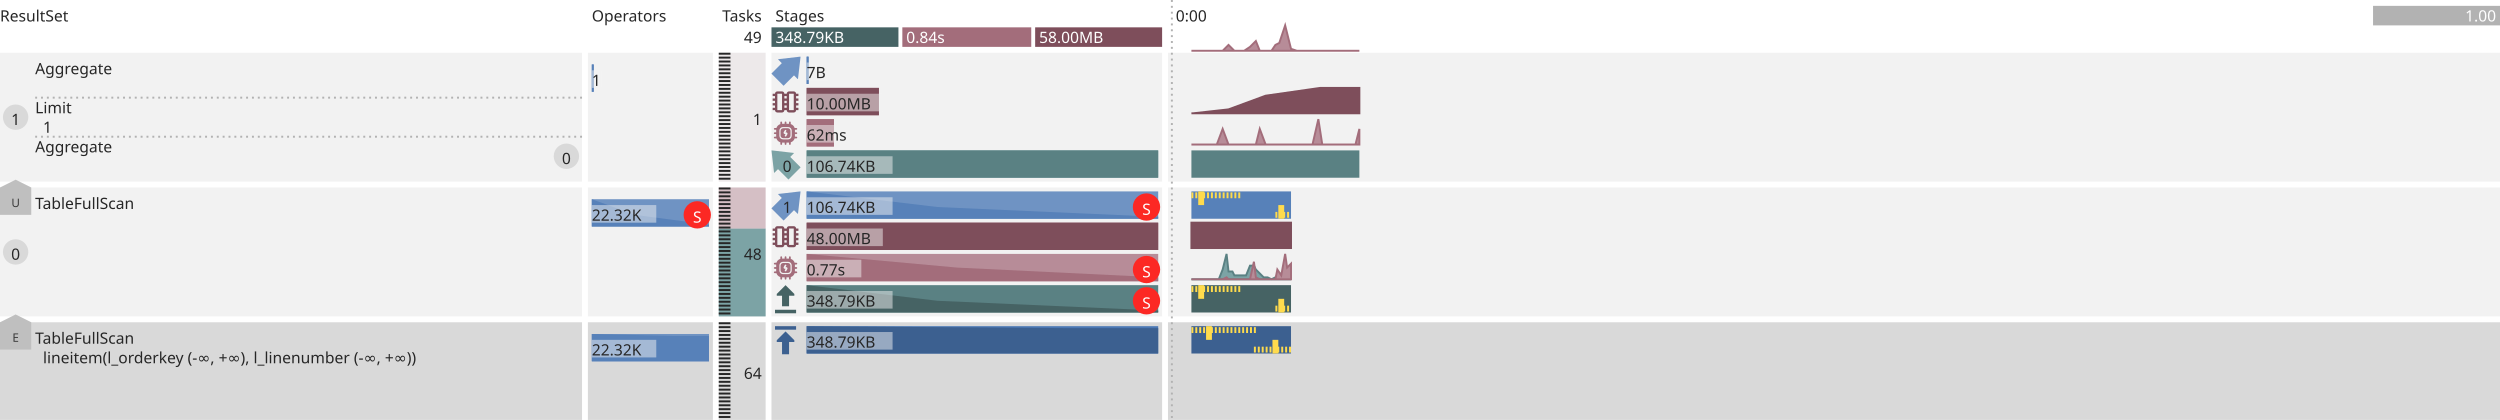
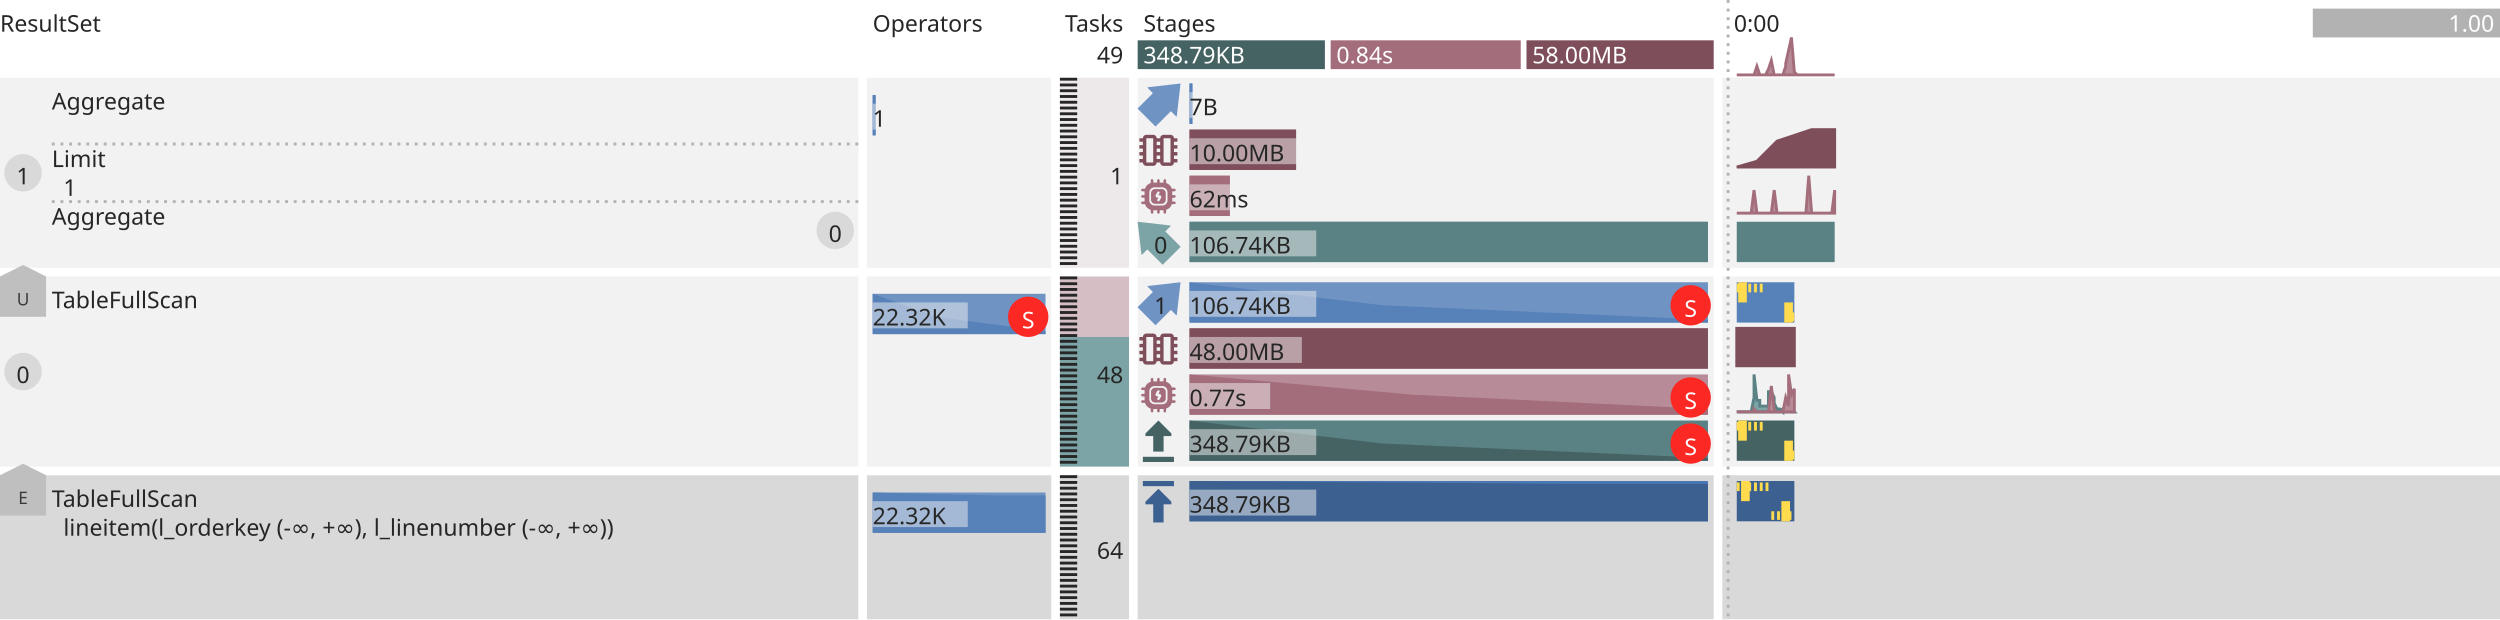
- <svg xmlns="http://www.w3.org/2000/svg" width="1280" height="215">
+ <svg xmlns="http://www.w3.org/2000/svg" width="868" height="215">
  <clipPath id="clipTextPath">
    <rect x="0" y="0" width="298" height="215" />
  </clipPath>
  <defs>
    <g id="icon_memory">
      <path fill-rule="evenodd" clip-rule="evenodd" d="M5 3C3.895 3 3 3.895 3 5H1V7H3V9H1V11H3V13H1V15H3V17H1V19H3C3 20.105 3.895 21 5 21H9C10.105 21 11 20.105 11 19H13C13 20.105 13.895 21 15 21H19C20.105 21 21 20.105 21 19H23V17H21V15H23V13H21V11H23V9H21V7H23V5H21C21 3.895 20.105 3 19 3H15C13.895 3 13 3.895 13 5H11C11 3.895 10.105 3 9 3H5ZM11 7V9H13V7H11ZM11 11V13H13V11H11ZM11 15V17H13V15H11ZM5 5H9V19H5V5ZM15 5H19V19H15V5Z" />
    </g>
    <g id="icon_cpu">
      <path d="M13.98 7.75H10.01C8.76 7.75 7.74 8.76 7.74 10.02V13.99C7.74 15.24 8.75 16.26 10.01 16.26H13.98C15.23 16.26 16.25 15.25 16.25 13.99V10.02C16.25 8.76 15.24 7.75 13.98 7.75ZM13.5 12.98L12.61 14.53C12.48 14.76 12.24 14.88 12 14.88C11.88 14.88 11.75 14.85 11.65 14.79C11.31 14.6 11.19 14.17 11.39 13.83L12.03 12.72H11.47C11.02 12.72 10.65 12.52 10.45 12.18C10.25 11.84 10.27 11.42 10.5 11.03L11.39 9.48C11.59 9.14 12.02 9.03 12.35 9.22C12.69 9.41 12.81 9.84 12.61 10.18L11.97 11.29H12.53C12.98 11.29 13.35 11.49 13.55 11.83C13.75 12.17 13.73 12.59 13.5 12.98Z" />
      <path d="M21.25 12.75C21.67 12.75 22 12.41 22 12C22 11.58 21.67 11.25 21.25 11.25H20V9.05H21.25C21.67 9.05 22 8.72 22 8.3C22 7.89 21.67 7.55 21.25 7.55H19.77C19.29 5.96 18.04 4.71 16.45 4.23V2.75C16.45 2.34 16.11 2 15.7 2C15.29 2 14.95 2.34 14.95 2.75V4H12.75V2.75C12.75 2.34 12.41 2 12 2C11.59 2 11.25 2.34 11.25 2.75V4H9.06V2.75C9.06 2.34 8.72 2 8.31 2C7.89 2 7.56 2.34 7.56 2.75V4.23C5.96 4.71 4.71 5.96 4.23 7.55H2.75C2.34 7.55 2 7.89 2 8.3C2 8.72 2.34 9.05 2.75 9.05H4V11.25H2.75C2.34 11.25 2 11.58 2 12C2 12.41 2.34 12.75 2.75 12.75H4V14.95H2.75C2.34 14.95 2 15.28 2 15.7C2 16.11 2.34 16.45 2.75 16.45H4.23C4.7 18.04 5.96 19.29 7.56 19.77V21.25C7.56 21.66 7.89 22 8.31 22C8.72 22 9.06 21.66 9.06 21.25V20H11.26V21.25C11.26 21.66 11.59 22 12.01 22C12.42 22 12.76 21.66 12.76 21.25V20H14.95V21.25C14.95 21.66 15.29 22 15.7 22C16.11 22 16.45 21.66 16.45 21.25V19.77C18.04 19.29 19.29 18.04 19.77 16.45H21.25C21.67 16.45 22 16.11 22 15.7C22 15.28 21.67 14.95 21.25 14.95H20V12.75H21.25ZM17.26 14.26C17.26 15.91 15.91 17.26 14.26 17.26H9.74C8.09 17.26 6.74 15.91 6.74 14.26V9.74C6.74 8.09 8.09 6.74 9.74 6.74H14.26C15.91 6.74 17.26 8.09 17.26 9.74V14.26Z" />
    </g>
    <g id="icon_ingress">
      <path d="M3 6L6 6L6 12L10 12L10 6L13 6V5L8 0L3 5L3 6Z" />
      <path d="M2 16L14 16V14L2 14V16Z" />
    </g>
    <g id="icon_egress">
      <path d="M13 9H10V16H6V9L3 9V8L8 3L13 8V9Z" />
      <path d="M14 2H2V0H14V2Z" />
    </g>
    <g id="icon_input">
      <path d="M456.49,264.459L295.206,103.183l56.572-56.572c1.084-1.08,1.456-2.696,0.948-4.14c-0.504-1.448-1.792-2.48-3.316-2.656         L4.654,0.027c-1.22-0.144-2.428,0.284-3.292,1.148c-0.864,0.86-1.284,2.068-1.144,3.28L40.01,349.208         c0.176,1.52,1.208,2.812,2.656,3.316c1.448,0.508,3.068,0.14,4.144-0.948l56.18-56.18L264.274,456.68         c0.748,0.748,1.764,1.172,2.828,1.172c1.06,0,2.076-0.424,2.828-1.172l186.556-186.568         C458.05,268.555,458.05,266.027,456.49,264.459z" />
    </g>
    <g id="icon_output">
      <path d="M456.494,1.168c-0.864-0.86-2.064-1.284-3.288-1.14l-344.76,39.78c-1.524,0.18-2.812,1.216-3.32,2.656         c-0.504,1.456-0.132,3.068,0.948,4.148l56.572,56.576L1.362,264.464c-1.564,1.564-1.564,4.092,0,5.656l186.56,186.556         c0.78,0.784,1.804,1.172,2.828,1.172c1.024,0,2.048-0.388,2.828-1.172l161.28-161.28l56.18,56.18         c1.084,1.088,2.7,1.452,4.144,0.952c1.448-0.504,2.48-1.796,2.656-3.32L457.63,4.456C457.774,3.248,457.354,2.036,456.494,1.168z" />
    </g>
  </defs>
  <style type="text/css">
  .stage { stroke-width:0; fill:var(--stage-main, #F2F2F2); }
  .clone { stroke-width:0; fill:var(--stage-clone, #D9D9D9); }
  .texts { text-anchor:start; font-family:Verdana; font-size:8px; fill:var(--stage-text, #262626); }
  .textm { text-anchor:middle; font-family:Verdana; font-size:8px; fill:var(--stage-text, #262626); }
  .texte { text-anchor:end; font-family:Verdana; font-size:8px; fill:var(--stage-text, #262626); }
  circle.stage { r:7; stroke:var(--stage-main, #F2F2F2); stroke-width:1; fill:var(--stage-clone, #D9D9D9); }
  line.opdiv { stroke-width:1; stroke:var(--stage-grid, #B2B2B2); stroke-dasharray:1,2; }
  text.clipped { clip-path:url(#clipTextPath); }
  polygon.conn { stroke-width:0; fill:var(--conn-fill, #BFBFBF); }
  text.conn { text-anchor:middle; font-family:Verdana; font-size:6px; fill:var(--conn-text, #393939); }
  rect.background { stroke-width:0; fill:#33FFFF; opacity:0; }
  g.selected circle.stage { fill:#33FFFF; }
  g.selected polygon.conn { fill:#33FFFF; }
  g.selected rect.stage { fill:#33FFFF; }
  g.selected rect.clone { fill:#33FFFF; }
  g.selected rect.background { opacity:1; }
</style>
  <g class="selectable">
    <rect x="0" y="27" width="298" height="66" class="stage" />
    <rect x="301" y="27" width="64" height="66" class="stage" />
    <rect x="395" y="27" width="200" height="66" class="stage" />
    <rect x="368" y="27" width="24" height="66" class="stage" />
-     <rect x="598" y="27" width="682" height="66" class="stage" />
+     <rect x="598" y="27" width="270" height="66" class="stage" />
    <circle cx="8" cy="60" class="stage" />
    <text x="8" y="64" class="textm">1</text>
    <g>
      <text x="18" y="38" class="texts clipped">Aggregate</text>
      <text x="22" y="48" class="texts clipped" />
      <g>
        <rect x="303" y="33" width="1" height="14" stroke-width="0" fill="var(--output-light, #6F93C3)" />
        <polygon points="303,33 303,33 304,33 304,47 303,47" stroke="none" fill="var(--output-medium, #5781B9)" />
        <rect x="303" y="36" width="5" height="9" stroke-width="0" opacity="0.5" fill="var(--stage-main, #F2F2F2)" />
        <text font-family="Verdana" font-size="8px" fill="var(--text-summary, #262626)" x="303" y="44">1</text>
      </g>
    </g>
    <line x1="18" y1="50" x2="298" y2="50" class="opdiv" />
    <g>
      <text x="18" y="58" class="texts clipped">Limit</text>
      <text x="22" y="68" class="texts clipped">1</text>
    </g>
    <line x1="18" y1="70" x2="298" y2="70" class="opdiv" />
    <g>
      <text x="18" y="78" class="texts clipped">Aggregate</text>
      <text x="22" y="88" class="texts clipped" />
    </g>
    <g>
      <use href="#icon_output" transform="translate(395 29) scale(0.0325 0.0325)" fill="var(--output-light, #6F93C3)" />
      <rect x="413" y="29" width="1" height="14" stroke-width="0" fill="var(--output-light, #6F93C3)" />
      <polygon points="413,29 413,29 414,29 414,43 413,43" stroke="none" fill="var(--output-medium, #5781B9)" />
      <rect x="413" y="32" width="11" height="9" stroke-width="0" opacity="0.5" fill="var(--stage-main, #F2F2F2)" />
      <text font-family="Verdana" font-size="8px" fill="var(--text-summary, #262626)" x="413" y="40">7B</text>
    </g>
    <g>
-       <rect x="712" y="29" width="0" height="14" stroke-width="0" fill="var(--output-medium, #5781B9)" />
+       <rect x="643" y="29" width="0" height="14" stroke-width="0" fill="var(--output-medium, #5781B9)" />
    </g>
    <g>
      <use href="#icon_memory" transform="translate(395 45) scale(0.6 0.6)" fill="var(--mem-medium, #7E4E5B)" />
      <rect x="413" y="45" width="37" height="14" stroke-width="0" fill="var(--mem-light, #AA7785)" />
      <polygon points="413,45 431,45 450,45 450,59 413,59" stroke="none" fill="var(--mem-medium, #7E4E5B)" />
      <rect x="413" y="48" width="39" height="9" stroke-width="0" opacity="0.5" fill="var(--stage-main, #F2F2F2)" />
      <text font-family="Verdana" font-size="8px" fill="var(--text-summary, #262626)" x="413" y="56">10.00MB</text>
    </g>
    <g>
-       <polygon points="610,58 610,58 611,58 629,56 648,49 676,45 696,45 696,58 " stroke-width="1" stroke="var(--mem-medium, #7E4E5B)" fill="var(--mem-medium, #7E4E5B)" />
+       <polygon points="603,58 603,58 603,58 610,56 617,49 629,45 637,45 637,58 " stroke-width="1" stroke="var(--mem-medium, #7E4E5B)" fill="var(--mem-medium, #7E4E5B)" />
    </g>
    <g>
      <use href="#icon_cpu" transform="translate(395 61) scale(0.6 0.6)" fill="var(--cpu-medium, #A36D7B)" />
      <rect x="413" y="61" width="14" height="14" stroke-width="0" fill="var(--cpu-light, #B78C98)" />
      <polygon points="413,61 420,61 427,61 427,75 413,75" stroke="none" fill="var(--cpu-medium, #A36D7B)" />
      <rect x="413" y="64" width="22" height="9" stroke-width="0" opacity="0.5" fill="var(--stage-main, #F2F2F2)" />
      <text font-family="Verdana" font-size="8px" fill="var(--text-summary, #262626)" x="413" y="72">62ms</text>
    </g>
    <g>
      <rect x="368" y="27" width="24" height="66" stroke-width="0" fill="var(--cpu-light, #B78C98)" opacity="0.09" />
    </g>
    <g>
-       <polygon points="610,74 610,74 613,74 615,74 618,74 621,74 623,74 626,66 629,74 632,74 634,74 637,74 640,74 643,74 645,66 648,74 651,74 653,74 655,74 658,74 661,74 664,74 666,74 669,74 672,74 675,61 677,74 680,74 683,74 685,74 688,74 691,74 694,74 696,66 696,74 " stroke-width="1" stroke="var(--cpu-medium, #A36D7B)" fill="var(--cpu-light, #B78C98)" />
+       <polygon points="603,74 603,74 603,74 605,74 606,74 607,74 608,74 609,66 610,74 611,74 612,74 613,74 614,74 615,74 616,66 617,74 619,74 620,74 620,74 622,74 623,74 624,74 625,74 626,74 627,74 628,61 629,74 630,74 631,74 632,74 633,74 634,74 636,74 637,66 637,74 " stroke-width="1" stroke="var(--cpu-medium, #A36D7B)" fill="var(--cpu-light, #B78C98)" />
    </g>
    <g>
      <line x1="371" y1="27" x2="371" y2="93" stroke-width="6" stroke="var(--stage-text, #262626)" stroke-dasharray="1,1" />
      <text x="390" y="64" class="texte">1</text>
    </g>
  </g>
  <g class="selectable">
    <rect x="0" y="96" width="298" height="66" class="stage" />
    <rect x="301" y="96" width="64" height="66" class="stage" />
    <rect x="395" y="96" width="200" height="66" class="stage" />
    <rect x="368" y="96" width="24" height="66" class="stage" />
-     <rect x="598" y="96" width="682" height="66" class="stage" />
+     <rect x="598" y="96" width="270" height="66" class="stage" />
    <circle cx="8" cy="129" class="stage" />
    <text x="8" y="133" class="textm">0</text>
    <g>
      <text x="18" y="107" class="texts clipped">TableFullScan</text>
      <text x="22" y="117" class="texts clipped" />
      <g>
        <rect x="303" y="102" width="60" height="14" stroke-width="0" fill="var(--output-light, #6F93C3)" />
        <polygon points="303,102 325,110 363,115 363,116 303,116" stroke="none" fill="var(--output-medium, #5781B9)" />
        <rect x="303" y="105" width="33" height="9" stroke-width="0" opacity="0.5" fill="var(--stage-main, #F2F2F2)" />
        <text font-family="Verdana" font-size="8px" fill="var(--text-summary, #262626)" x="303" y="113">22.32K</text>
      </g>
      <g>
        <circle cx="357" cy="110" r="7" stroke="none" fill="var(--stage-texthl, #FC2824)" />
        <text text-anchor="middle" font-family="Verdana" font-size="8px" fill="var(--text-light, #FFFFFF)" x="357" y="114">S</text>
      </g>
    </g>
    <g>
      <use href="#icon_memory" transform="translate(395 114) scale(0.6 0.6)" fill="var(--mem-medium, #7E4E5B)" />
      <rect x="413" y="114" width="180" height="14" stroke-width="0" fill="var(--mem-light, #AA7785)" />
      <polygon points="413,114 503,114 593,114 593,128 413,128" stroke="none" fill="var(--mem-medium, #7E4E5B)" />
      <rect x="413" y="117" width="39" height="9" stroke-width="0" opacity="0.5" fill="var(--stage-main, #F2F2F2)" />
      <text font-family="Verdana" font-size="8px" fill="var(--text-summary, #262626)" x="413" y="125">48.00MB</text>
    </g>
    <g>
-       <polygon points="610,127 610,114 661,114 661,127 " stroke-width="1" stroke="var(--mem-medium, #7E4E5B)" fill="var(--mem-medium, #7E4E5B)" />
+       <polygon points="603,127 603,114 623,114 623,127 " stroke-width="1" stroke="var(--mem-medium, #7E4E5B)" fill="var(--mem-medium, #7E4E5B)" />
    </g>
    <g>
      <use href="#icon_cpu" transform="translate(395 130) scale(0.6 0.6)" fill="var(--cpu-medium, #A36D7B)" />
      <rect x="413" y="130" width="180" height="14" stroke-width="0" fill="var(--cpu-light, #B78C98)" />
      <polygon points="413,130 490,137 593,142 593,144 413,144" stroke="none" fill="var(--cpu-medium, #A36D7B)" />
      <rect x="413" y="133" width="28" height="9" stroke-width="0" opacity="0.5" fill="var(--stage-main, #F2F2F2)" />
      <text font-family="Verdana" font-size="8px" fill="var(--text-summary, #262626)" x="413" y="141">0.77s</text>
    </g>
    <g>
      <circle cx="587" cy="138" r="7" stroke="none" fill="var(--stage-texthl, #FC2824)" />
      <text text-anchor="middle" font-family="Verdana" font-size="8px" fill="var(--text-light, #FFFFFF)" x="587" y="142">S</text>
    </g>
    <g>
      <rect x="368" y="117" width="24" height="45" stroke-width="0" fill="var(--input-light, #7CA3A5)" />
    </g>
-     <polygon points="610,143 610,143 612,143 613,143 615,143 617,143 618,143 619,143 621,143 623,143 624,143 626,138 628,130 629,139 631,139 632,141 634,141 636,141 637,141 638,141 640,136 642,136 643,138 645,140 647,142 648,142 649,142 651,143 653,142 654,141 656,140 658,142 659,142 661,143 661,143 " stroke-width="1" stroke="var(--input-medium, #5A8183)" fill="var(--input-light, #7CA3A5)" />
+     <polygon points="603,143 603,143 603,143 604,143 604,143 605,143 606,143 606,143 607,143 607,143 608,143 609,138 609,130 610,139 611,139 611,141 612,141 613,141 613,141 614,141 614,136 615,136 616,138 616,140 617,142 617,142 618,142 619,143 619,142 620,141 621,140 621,142 622,142 623,143 623,143 " stroke-width="1" stroke="var(--input-medium, #5A8183)" fill="var(--input-light, #7CA3A5)" />
    <g>
      <rect x="368" y="96" width="24" height="21" stroke-width="0" fill="var(--cpu-light, #B78C98)" opacity="0.5" />
    </g>
    <g>
-       <polygon points="610,143 610,143 612,143 613,143 615,143 617,143 618,143 619,143 621,143 623,143 624,143 626,143 628,142 629,143 631,143 632,143 634,143 636,143 637,143 638,143 640,143 642,134 643,142 645,143 647,143 648,143 649,143 651,143 653,143 654,138 656,141 658,130 659,137 661,135 661,143 " stroke-width="1" stroke="var(--cpu-medium, #A36D7B)" fill="var(--cpu-light, #B78C98)" />
+       <polygon points="603,143 603,143 603,143 604,143 604,143 605,143 606,143 606,143 607,143 607,143 608,143 609,143 609,142 610,143 611,143 611,143 612,143 613,143 613,143 614,143 614,143 615,134 616,142 616,143 617,143 617,143 618,143 619,143 619,143 620,138 621,141 621,130 622,137 623,135 623,143 " stroke-width="1" stroke="var(--cpu-medium, #A36D7B)" fill="var(--cpu-light, #B78C98)" />
    </g>
    <g>
      <line x1="371" y1="96" x2="371" y2="162" stroke-width="6" stroke="var(--stage-text, #262626)" stroke-dasharray="1,1" />
      <text x="390" y="133" class="texte">48</text>
    </g>
  </g>
  <g class="selectable">
    <rect x="0" y="165" width="298" height="50" class="clone" />
    <rect x="301" y="165" width="64" height="50" class="clone" />
    <rect x="395" y="165" width="200" height="50" class="clone" />
    <rect x="368" y="165" width="24" height="50" class="clone" />
-     <rect x="598" y="165" width="682" height="50" class="clone" />
+     <rect x="598" y="165" width="270" height="50" class="clone" />
    <g>
      <text x="18" y="176" class="texts clipped">TableFullScan</text>
      <text x="22" y="186" class="texts clipped">lineitem(l_orderkey (-∞, +∞), l_linenumber (-∞, +∞))</text>
      <g>
        <rect x="303" y="171" width="60" height="14" stroke-width="0" fill="var(--output-light, #6F93C3)" />
        <polygon points="303,171 345,172 363,172 363,185 303,185" stroke="none" fill="var(--output-medium, #5781B9)" />
        <rect x="303" y="174" width="33" height="9" stroke-width="0" opacity="0.5" fill="var(--stage-main, #F2F2F2)" />
        <text font-family="Verdana" font-size="8px" fill="var(--text-summary, #262626)" x="303" y="182">22.32K</text>
      </g>
    </g>
    <g>
      <line x1="371" y1="165" x2="371" y2="215" stroke-width="6" stroke="var(--stage-text, #262626)" stroke-dasharray="1,1" />
      <text x="390" y="194" class="texte">64</text>
    </g>
  </g>
  <g class="selectable">
    <g>
      <circle cx="290" cy="80" class="stage" />
      <text x="290" y="84" class="textm">0</text>
    </g>
    <polygon points="16,110 0,110 0,96 8,92 16,96" class="conn" />
    <text x="8" y="106" class="conn">U</text>
    <g>
      <rect x="395" y="77" width="200" height="14" class="background" />
      <use href="#icon_input" transform="translate(395 77) scale(0.0325 0.0325)" fill="var(--input-light, #7CA3A5)" />
      <text x="403" y="88" class="textm">0</text>
      <rect x="413" y="77" width="180" height="14" stroke-width="0" fill="var(--input-light, #7CA3A5)" />
      <polygon points="413,77 503,77 593,77 593,91 413,91" stroke="none" fill="var(--input-medium, #5A8183)" />
      <rect x="413" y="80" width="44" height="9" stroke-width="0" opacity="0.5" fill="var(--stage-main, #F2F2F2)" />
      <text font-family="Verdana" font-size="8px" fill="var(--text-summary, #262626)" x="413" y="88">106.74KB</text>
    </g>
    <g>
-       <rect x="598" y="77" width="682" height="14" class="background" />
-       <rect x="610" y="77" width="86" height="14" stroke-width="0" fill="var(--input-medium, #5A8183)" />
+       <rect x="598" y="77" width="270" height="14" class="background" />
+       <rect x="603" y="77" width="34" height="14" stroke-width="0" fill="var(--input-medium, #5A8183)" />
    </g>
    <g>
      <rect x="395" y="98" width="200" height="14" class="background" />
      <use href="#icon_output" transform="translate(395 98) scale(0.0325 0.0325)" fill="var(--output-light, #6F93C3)" />
      <text x="403" y="109" class="textm">1</text>
      <rect x="413" y="98" width="180" height="14" stroke-width="0" fill="var(--output-light, #6F93C3)" />
      <polygon points="413,98 480,106 593,111 593,112 413,112" stroke="none" fill="var(--output-medium, #5781B9)" />
      <rect x="413" y="101" width="44" height="9" stroke-width="0" opacity="0.5" fill="var(--stage-main, #F2F2F2)" />
      <text font-family="Verdana" font-size="8px" fill="var(--text-summary, #262626)" x="413" y="109">106.74KB</text>
    </g>
    <g>
      <circle cx="587" cy="106" r="7" stroke="none" fill="var(--stage-texthl, #FC2824)" />
      <text text-anchor="middle" font-family="Verdana" font-size="8px" fill="var(--text-light, #FFFFFF)" x="587" y="110">S</text>
    </g>
    <g>
-       <rect x="598" y="98" width="682" height="14" class="background" />
-       <rect x="610" y="98" width="51" height="14" stroke-width="0" fill="var(--output-medium, #5781B9)" />
-     </g>
-     <line x1="610" y1="100" x2="636" y2="100" stroke-width="3" stroke="var(--minmax-line, #FFDB4D)" stroke-dasharray="1,1" />
-     <line x1="615" y1="98" x2="615" y2="105" stroke-width="3" stroke="var(--minmax-line, #FFDB4D)" />
-     <line x1="653" y1="110" x2="661" y2="110" stroke-width="3" stroke="var(--minmax-line, #FFDB4D)" stroke-dasharray="1,1" />
-     <line x1="656" y1="105" x2="656" y2="112" stroke-width="3" stroke="var(--minmax-line, #FFDB4D)" />
+       <rect x="598" y="98" width="270" height="14" class="background" />
+       <rect x="603" y="98" width="20" height="14" stroke-width="0" fill="var(--output-medium, #5781B9)" />
+     </g>
+     <line x1="603" y1="100" x2="613" y2="100" stroke-width="3" stroke="var(--minmax-line, #FFDB4D)" stroke-dasharray="1,1" />
+     <line x1="605" y1="98" x2="605" y2="105" stroke-width="3" stroke="var(--minmax-line, #FFDB4D)" />
+     <line x1="620" y1="110" x2="623" y2="110" stroke-width="3" stroke="var(--minmax-line, #FFDB4D)" stroke-dasharray="1,1" />
+     <line x1="621" y1="105" x2="621" y2="112" stroke-width="3" stroke="var(--minmax-line, #FFDB4D)" />
  </g>
  <g class="selectable">
    <polygon points="16,179 0,179 0,165 8,161 16,165" class="conn" />
    <text x="8" y="175" class="conn">E</text>
    <g>
      <rect x="395" y="146" width="200" height="14" class="background" />
      <use href="#icon_ingress" transform="translate(395 146) scale(0.9 0.9)" fill="var(--ingress-medium, #466364)" />
      <rect x="413" y="146" width="180" height="14" stroke-width="0" fill="var(--ingress-light, #5A8183)" />
      <polygon points="413,146 480,154 593,159 593,160 413,160" stroke="none" fill="var(--ingress-medium, #466364)" />
      <rect x="413" y="149" width="44" height="9" stroke-width="0" opacity="0.5" fill="var(--stage-main, #F2F2F2)" />
      <text font-family="Verdana" font-size="8px" fill="var(--text-summary, #262626)" x="413" y="157">348.79KB</text>
    </g>
    <g>
      <circle cx="587" cy="154" r="7" stroke="none" fill="var(--stage-texthl, #FC2824)" />
      <text text-anchor="middle" font-family="Verdana" font-size="8px" fill="var(--text-light, #FFFFFF)" x="587" y="158">S</text>
    </g>
    <g>
-       <rect x="598" y="146" width="682" height="14" class="background" />
-       <rect x="610" y="146" width="51" height="14" stroke-width="0" fill="var(--ingress-medium, #466364)" />
-     </g>
-     <line x1="610" y1="148" x2="636" y2="148" stroke-width="3" stroke="var(--minmax-line, #FFDB4D)" stroke-dasharray="1,1" />
-     <line x1="615" y1="146" x2="615" y2="153" stroke-width="3" stroke="var(--minmax-line, #FFDB4D)" />
-     <line x1="653" y1="158" x2="661" y2="158" stroke-width="3" stroke="var(--minmax-line, #FFDB4D)" stroke-dasharray="1,1" />
-     <line x1="656" y1="153" x2="656" y2="160" stroke-width="3" stroke="var(--minmax-line, #FFDB4D)" />
+       <rect x="598" y="146" width="270" height="14" class="background" />
+       <rect x="603" y="146" width="20" height="14" stroke-width="0" fill="var(--ingress-medium, #466364)" />
+     </g>
+     <line x1="603" y1="148" x2="613" y2="148" stroke-width="3" stroke="var(--minmax-line, #FFDB4D)" stroke-dasharray="1,1" />
+     <line x1="605" y1="146" x2="605" y2="153" stroke-width="3" stroke="var(--minmax-line, #FFDB4D)" />
+     <line x1="620" y1="158" x2="623" y2="158" stroke-width="3" stroke="var(--minmax-line, #FFDB4D)" stroke-dasharray="1,1" />
+     <line x1="621" y1="153" x2="621" y2="160" stroke-width="3" stroke="var(--minmax-line, #FFDB4D)" />
    <g>
      <rect x="395" y="167" width="200" height="14" class="background" />
      <use href="#icon_egress" transform="translate(395 167) scale(0.9 0.9)" fill="var(--egress-medium, #3C6090)" />
      <rect x="413" y="167" width="180" height="14" stroke-width="0" fill="var(--egress-light, #4B78B4)" />
      <polygon points="413,167 546,168 593,168 593,181 413,181" stroke="none" fill="var(--egress-medium, #3C6090)" />
      <rect x="413" y="170" width="44" height="9" stroke-width="0" opacity="0.5" fill="var(--stage-main, #F2F2F2)" />
      <text font-family="Verdana" font-size="8px" fill="var(--text-summary, #262626)" x="413" y="178">348.79KB</text>
    </g>
    <g>
-       <rect x="598" y="167" width="682" height="14" class="background" />
-       <rect x="610" y="167" width="51" height="14" stroke-width="0" fill="var(--egress-medium, #3C6090)" />
-     </g>
-     <line x1="610" y1="169" x2="643" y2="169" stroke-width="3" stroke="var(--minmax-line, #FFDB4D)" stroke-dasharray="1,1" />
-     <line x1="619" y1="167" x2="619" y2="174" stroke-width="3" stroke="var(--minmax-line, #FFDB4D)" />
-     <line x1="642" y1="179" x2="661" y2="179" stroke-width="3" stroke="var(--minmax-line, #FFDB4D)" stroke-dasharray="1,1" />
-     <line x1="653" y1="174" x2="653" y2="181" stroke-width="3" stroke="var(--minmax-line, #FFDB4D)" />
+       <rect x="598" y="167" width="270" height="14" class="background" />
+       <rect x="603" y="167" width="20" height="14" stroke-width="0" fill="var(--egress-medium, #3C6090)" />
+     </g>
+     <line x1="603" y1="169" x2="615" y2="169" stroke-width="3" stroke="var(--minmax-line, #FFDB4D)" stroke-dasharray="1,1" />
+     <line x1="606" y1="167" x2="606" y2="174" stroke-width="3" stroke="var(--minmax-line, #FFDB4D)" />
+     <line x1="615" y1="179" x2="623" y2="179" stroke-width="3" stroke="var(--minmax-line, #FFDB4D)" stroke-dasharray="1,1" />
+     <line x1="620" y1="174" x2="620" y2="181" stroke-width="3" stroke="var(--minmax-line, #FFDB4D)" />
  </g>
  <line x1="600" y1="0" x2="600" y2="215" stroke-width="1" stroke="var(--stage-grid, #B2B2B2)" stroke-dasharray="1,2" />
  <text x="602" y="11" class="texts">0:00</text>
  <text x="0" y="11" class="texts">ResultSet</text>
  <text x="303" y="11" class="texts">Operators</text>
  <text x="397" y="11" class="texts">Stages</text>
  <text x="390" y="11" class="texte">Tasks</text>
  <text x="390" y="22" class="texte">49</text>
  <g>
    <rect x="395" y="14" width="65" height="10" stroke-width="0" fill="var(--ingress-medium, #466364)" />
    <text font-family="Verdana" font-size="8px" fill="var(--text-light, #FFFFFF)" x="397" y="22">348.79KB</text>
  </g>
  <g>
    <rect x="462" y="14" width="66" height="10" stroke-width="0" fill="var(--cpu-medium, #A36D7B)" />
    <text font-family="Verdana" font-size="8px" fill="var(--text-light, #FFFFFF)" x="464" y="22">0.84s</text>
  </g>
  <g>
    <rect x="530" y="14" width="65" height="10" stroke-width="0" fill="var(--mem-medium, #7E4E5B)" />
    <text font-family="Verdana" font-size="8px" fill="var(--text-light, #FFFFFF)" x="532" y="22">58.00MB</text>
  </g>
  <g>
-     <rect x="1215" y="3" width="65" height="10" stroke-width="0" fill="var(--stage-grid, #B2B2B2)" />
-     <text text-anchor="end" font-family="Verdana" font-size="8px" fill="var(--text-inv, #FFFFFF)" x="1278" y="11">1.00</text>
-   </g>
-   <g>
-     <polygon points="610,26 610,26 613,26 615,26 618,26 621,26 623,26 626,26 629,23 632,26 634,26 637,26 640,24 643,21 645,26 648,26 651,26 653,23 655,22 658,13 661,25 664,26 666,26 669,26 672,26 675,26 677,26 680,26 683,26 685,26 688,26 691,26 694,26 696,26 696,26 " stroke-width="1" stroke="var(--cpu-medium, #A36D7B)" fill="var(--cpu-light, #B78C98)" />
+     <rect x="803" y="3" width="65" height="10" stroke-width="0" fill="var(--stage-grid, #B2B2B2)" />
+     <text text-anchor="end" font-family="Verdana" font-size="8px" fill="var(--text-inv, #FFFFFF)" x="866" y="11">1.00</text>
+   </g>
+   <g>
+     <polygon points="603,26 603,26 603,26 605,26 606,26 607,26 608,26 609,26 610,23 611,26 612,26 613,26 614,24 615,21 616,26 617,26 619,26 620,23 620,22 622,13 623,25 624,26 625,26 626,26 627,26 628,26 629,26 630,26 631,26 632,26 633,26 634,26 636,26 637,26 637,26 " stroke-width="1" stroke="var(--cpu-medium, #A36D7B)" fill="var(--cpu-light, #B78C98)" />
  </g>
</svg>
